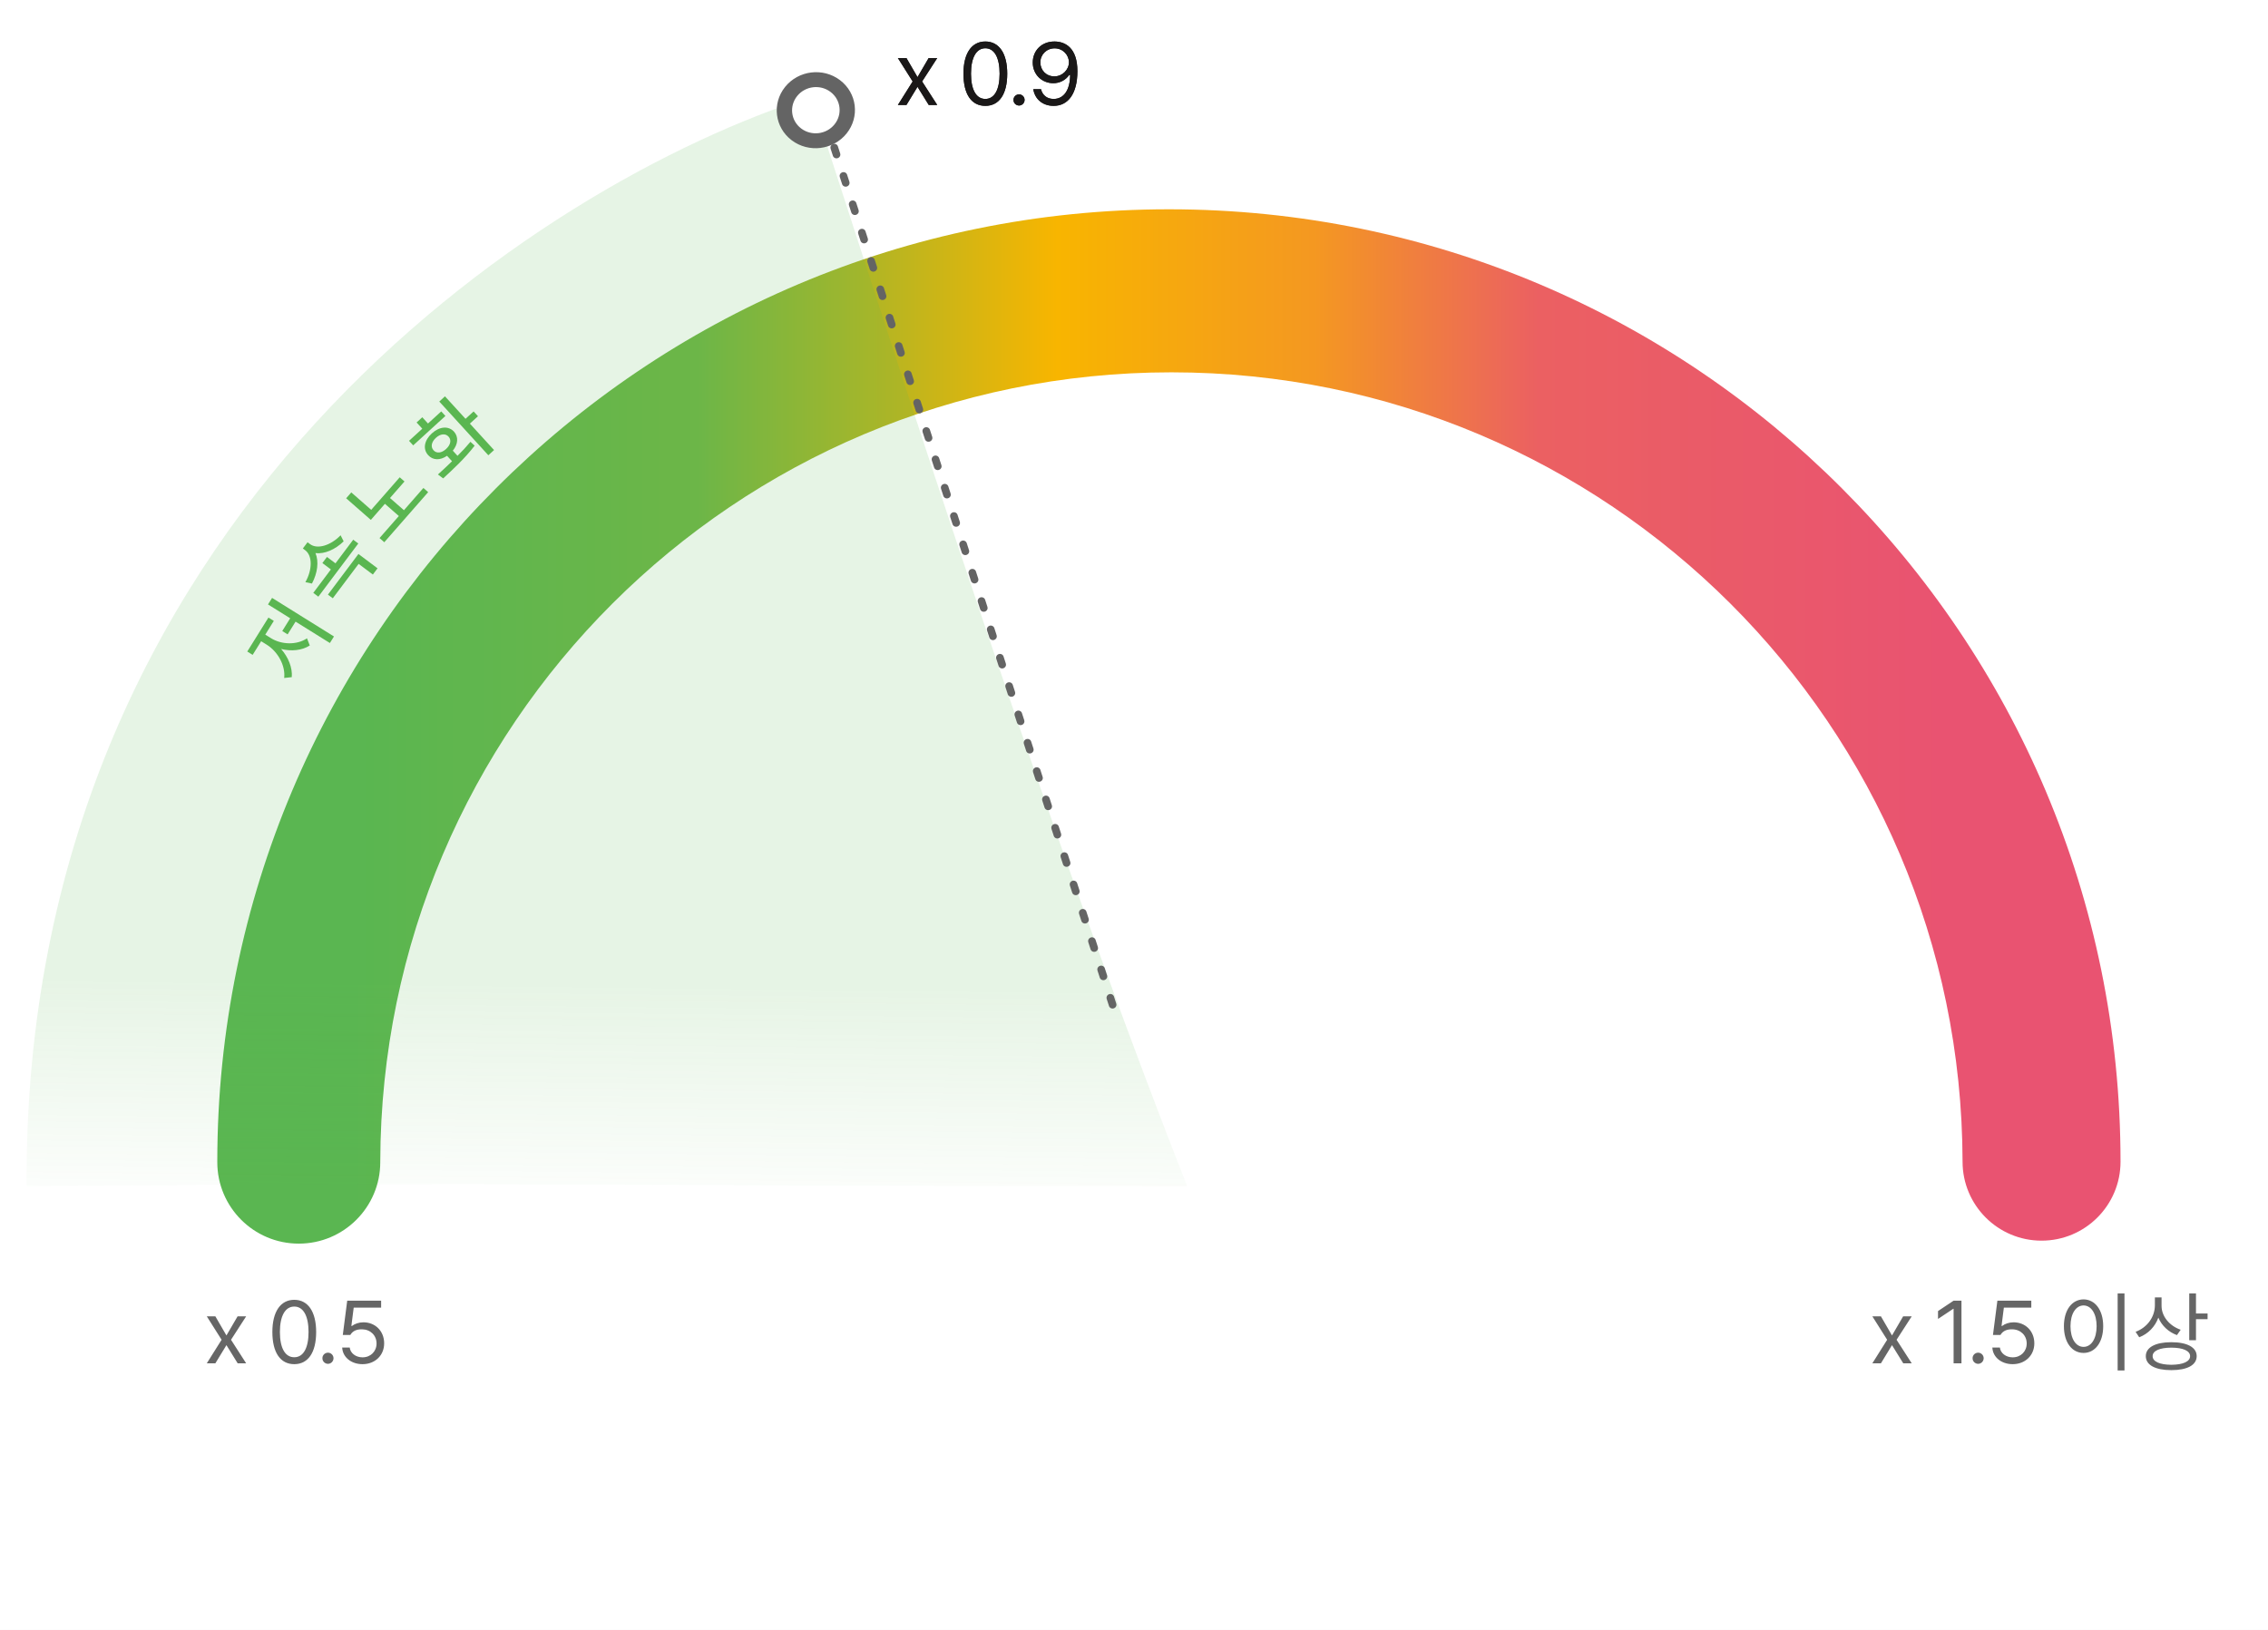
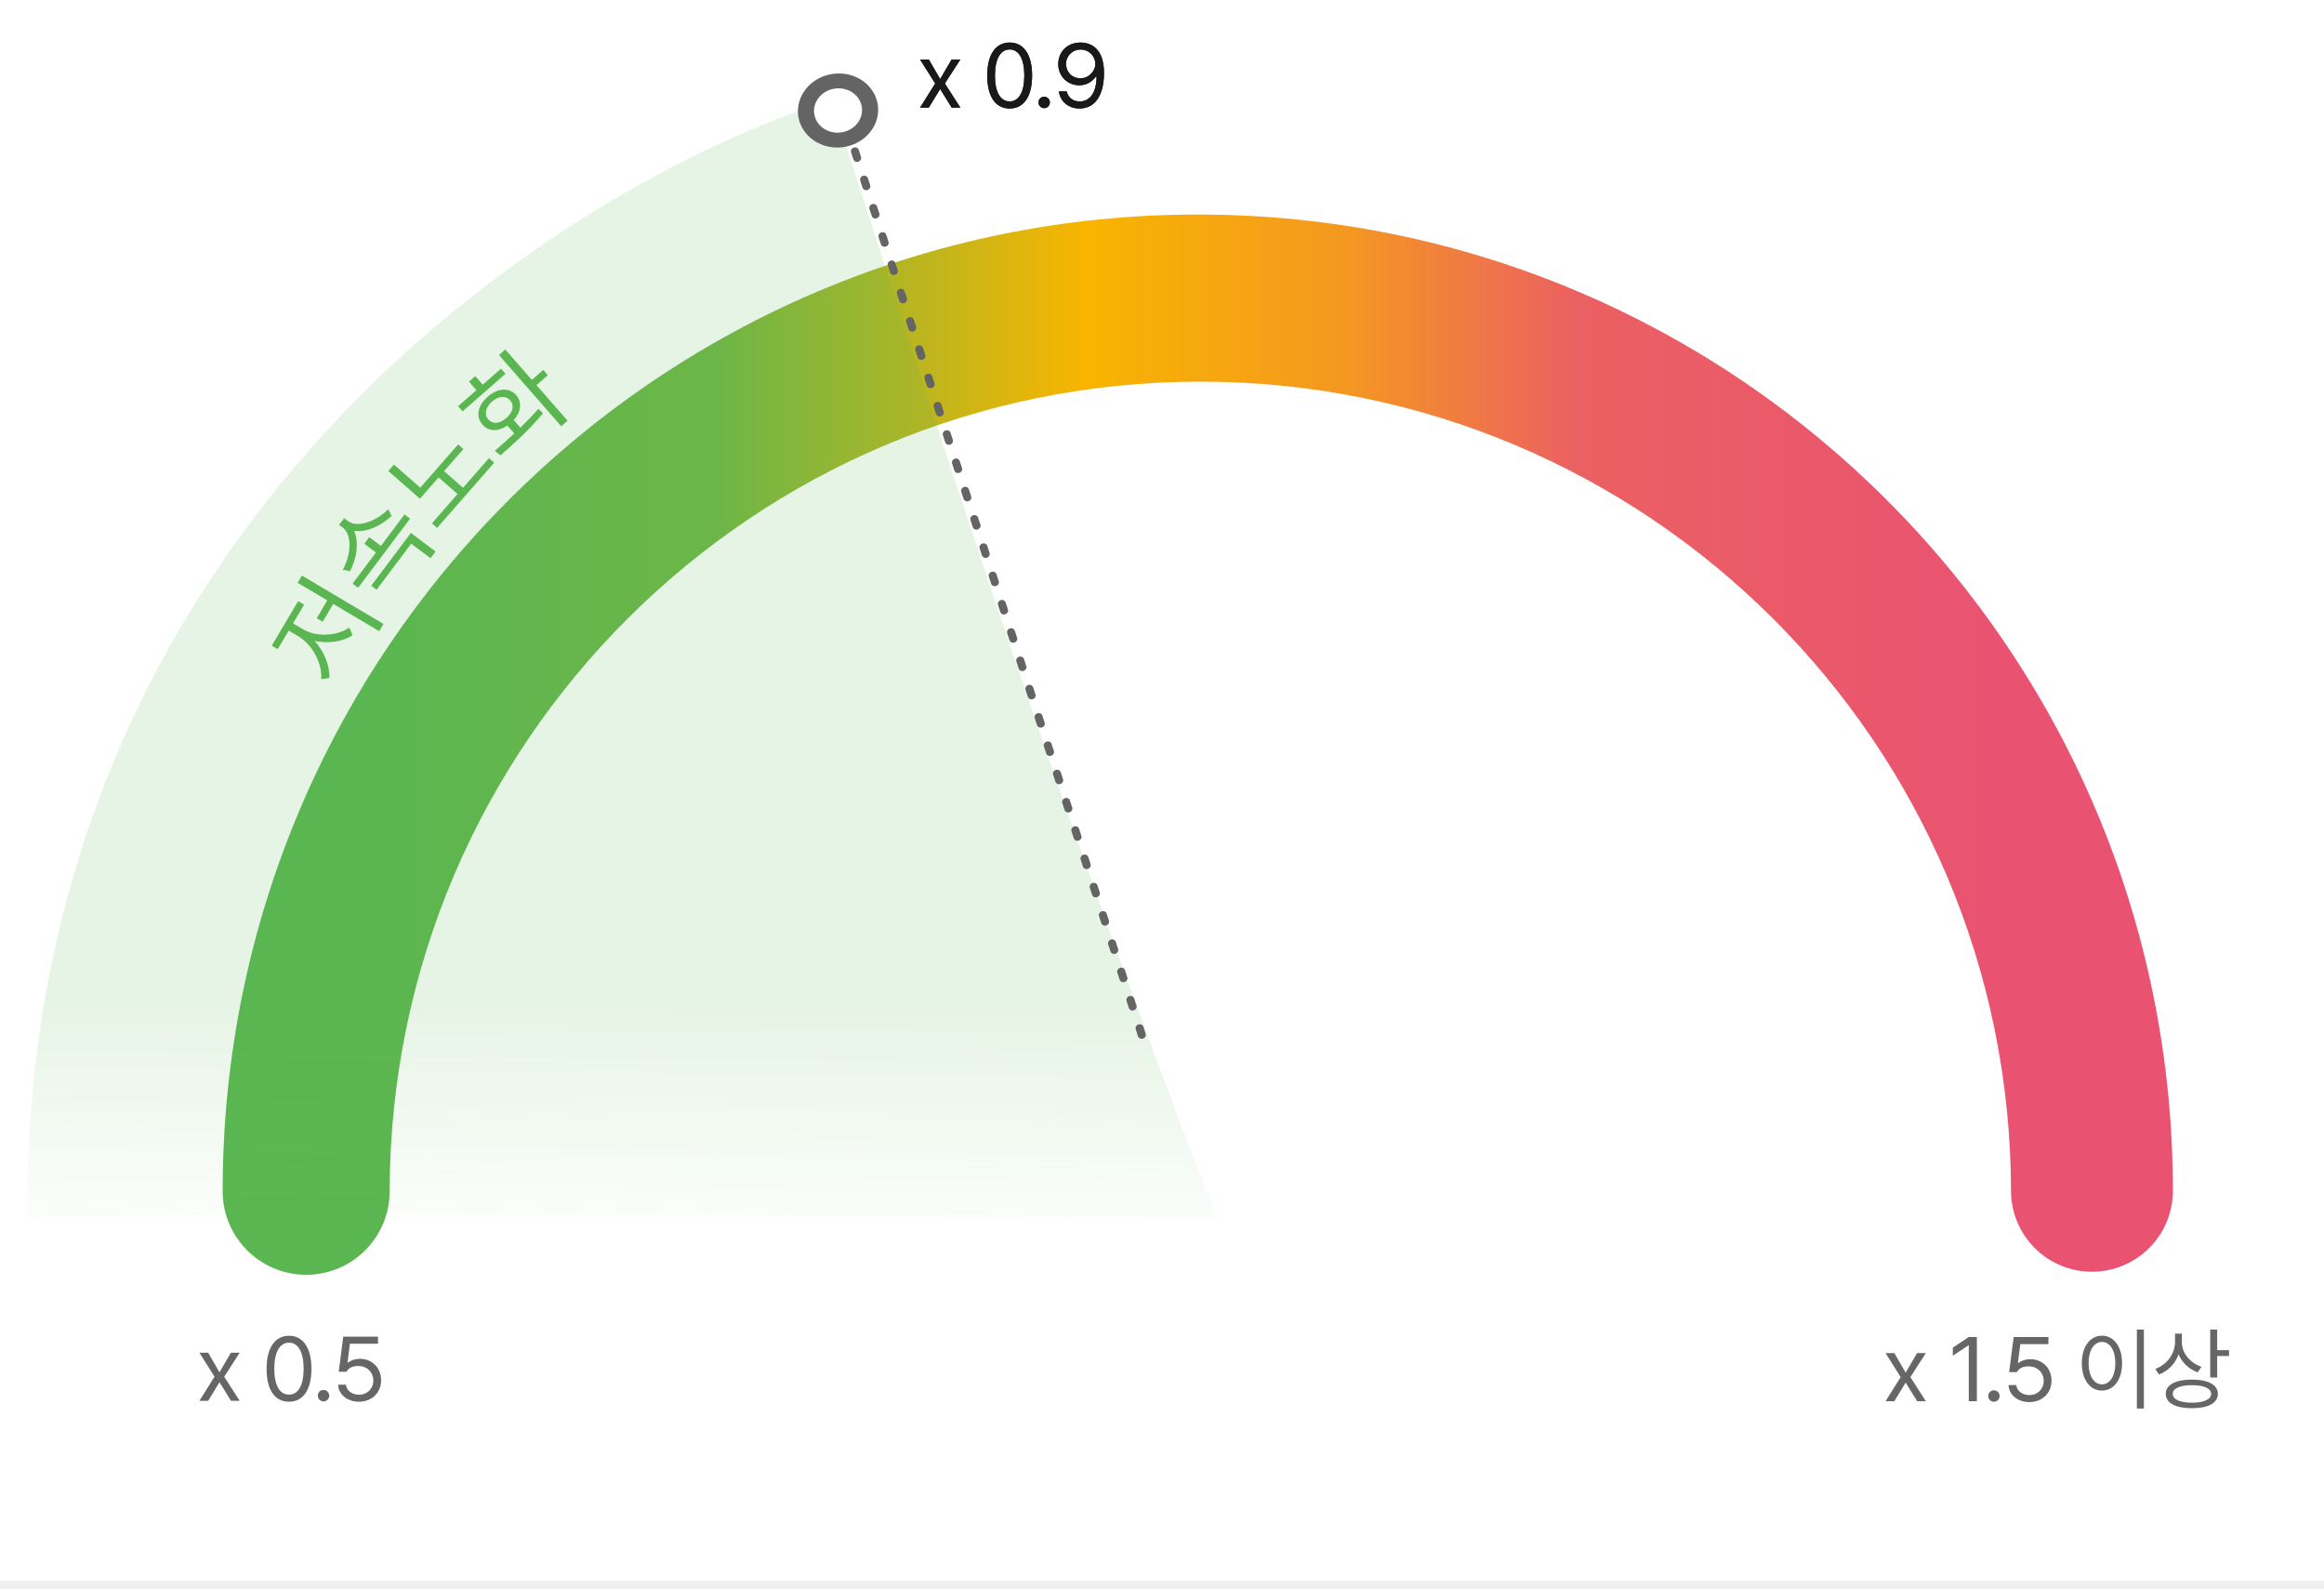
- <svg xmlns="http://www.w3.org/2000/svg" width="256" height="184" viewBox="0 0 256 184" fill="none">
-   <g clip-path="url(#clip0_10775_378467)">
-     <path d="M256 0H0V184H256V0Z" fill="white" />
-     <mask id="mask0_10775_378467" style="mask-type:alpha" maskUnits="userSpaceOnUse" x="24" y="23" width="216" height="118">
+ <svg xmlns="http://www.w3.org/2000/svg" width="256" height="175" viewBox="0 0 256 175" fill="none">
+   <g clip-path="url(#clip0_10814_380946)">
+     <path d="M256 0H0V174.08H256V0Z" fill="white" />
+     <mask id="mask0_10814_380946" style="mask-type:alpha" maskUnits="userSpaceOnUse" x="24" y="23" width="216" height="118">
      <path d="M131.941 23.627C72.618 23.627 24.527 71.764 24.527 131.144H24.53C24.53 131.162 24.527 131.18 24.527 131.198C24.527 136.277 28.645 140.395 33.724 140.395C38.804 140.395 42.922 136.277 42.922 131.198C42.922 131.18 42.919 131.162 42.918 131.144H42.922C43.025 81.911 82.966 42.032 132.223 42.032C181.48 42.032 221.42 81.911 221.524 131.144C221.524 136.068 225.516 140.059 230.439 140.059C235.363 140.059 239.354 136.068 239.354 131.144C239.354 71.764 191.264 23.627 131.941 23.627Z" fill="black" />
    </mask>
-     <g mask="url(#mask0_10775_378467)">
-       <rect x="21.427" y="15.332" width="221.147" height="132.147" fill="url(#paint0_linear_10775_378467)" stroke="#707070" stroke-width="0.853" />
+     <g mask="url(#mask0_10814_380946)">
+       <rect x="21.427" y="15.427" width="221.147" height="132.147" fill="url(#paint0_linear_10814_380946)" stroke="#707070" stroke-width="0.853" />
    </g>
-     <path d="M91.541 10.906C60.907 20.644 2.564 58.413 3.002 133.906C68.807 133.409 58.672 133.906 134 133.906C115.897 87.898 97.792 29.761 91.541 10.906Z" fill="url(#paint1_linear_10775_378467)" />
-     <line x1="0.427" y1="-0.427" x2="103.989" y2="-0.427" transform="matrix(0.304626 0.938224 -0.963538 0.313504 93.624 16.3878)" stroke="#646464" stroke-width="0.853" stroke-linecap="round" stroke-dasharray="0.85 2.56" />
-     <circle cx="3.5" cy="3.5" r="3.5" transform="matrix(0.796802 0.60424 -0.627036 0.77899 91.4941 7.59911)" fill="white" stroke="#646464" stroke-width="1.707" />
-     <path d="M50.225 44.743L52.544 47.281L53.458 46.447L53.952 46.988L53.038 47.823L55.765 50.807L55.122 51.395L49.583 45.331L50.225 44.743ZM49.431 53.564C49.908 53.128 50.463 52.621 51.023 52.072L50.46 51.456C49.69 51.986 48.867 51.981 48.335 51.386C47.704 50.709 47.879 49.718 48.745 48.926C49.605 48.141 50.614 48.05 51.246 48.728C51.777 49.323 51.703 50.153 51.11 50.876L51.641 51.458C52.161 50.946 52.662 50.407 53.101 49.876L53.575 50.312C52.478 51.749 51.063 53.054 50.021 54.006L49.431 53.564ZM49.805 46.444L50.275 46.958L46.64 50.278L46.17 49.764L47.666 48.397L47.023 47.693L47.666 47.106L48.309 47.81L49.805 46.444ZM49.203 49.427C48.695 49.891 48.585 50.45 48.938 50.836C49.29 51.222 49.845 51.15 50.352 50.686C50.86 50.222 50.982 49.676 50.63 49.29C50.277 48.905 49.71 48.963 49.203 49.427Z" fill="#5AB651" />
-     <path d="M45.119 53.882L45.657 54.353L44.02 56.222L45.593 57.599L47.791 55.088L48.329 55.559L43.377 61.214L42.839 60.743L45.019 58.254L43.447 56.877L41.858 58.691L39.072 56.251L39.652 55.589L41.9 57.557L45.119 53.882Z" fill="#5AB651" />
-     <path d="M39.871 60.927L40.443 61.356L35.934 67.359L35.362 66.93L37.349 64.284L36.389 63.563L36.907 62.874L37.867 63.595L39.871 60.927ZM34.992 61.424C35.828 62.051 37.331 61.576 38.445 60.429L38.791 61.113C37.842 62.034 36.641 62.571 35.607 62.436C36.016 63.403 35.835 64.705 35.212 65.877L34.47 65.721C35.256 64.339 35.286 62.757 34.464 62.127L34.185 61.918L34.714 61.215L34.992 61.424ZM40.46 62.539L42.615 64.158L42.086 64.861L40.481 63.656L37.563 67.54L37.014 67.127L40.46 62.539Z" fill="#5AB651" />
-     <path d="M30.711 67.498L37.697 71.852L37.237 72.591L33.362 70.177L32.465 71.616L31.859 71.238L32.755 69.798L30.25 68.237L30.711 67.498ZM30.596 72.05C31.779 72.787 33.508 72.838 34.651 72.06L34.966 72.872C34.075 73.435 32.875 73.55 31.73 73.264C32.551 74.208 33.024 75.382 32.934 76.444L32.077 76.537C32.236 75.156 31.379 73.585 30.131 72.796L29.478 72.389L28.518 73.93L27.911 73.552L30.301 69.716L30.908 70.094L29.943 71.642L30.596 72.05Z" fill="#5AB651" />
-     <path d="M24.309 148.603L25.559 150.761L26.818 148.603H27.785L26.076 151.249L27.785 153.906H26.828L25.559 151.855L24.309 153.906H23.342L25.012 151.249L23.342 148.603H24.309ZM33.215 154.003C31.643 154.003 30.744 152.685 30.744 150.371C30.744 148.076 31.663 146.738 33.215 146.738C34.768 146.738 35.686 148.076 35.686 150.371C35.686 152.685 34.778 154.003 33.215 154.003ZM33.215 153.222C34.231 153.222 34.827 152.197 34.827 150.371C34.827 148.544 34.231 147.499 33.215 147.499C32.2 147.499 31.594 148.544 31.594 150.371C31.594 152.197 32.19 153.222 33.215 153.222ZM37.019 153.964C36.677 153.964 36.384 153.681 36.394 153.33C36.384 152.988 36.677 152.705 37.019 152.705C37.361 152.705 37.644 152.988 37.644 153.33C37.644 153.681 37.361 153.964 37.019 153.964ZM40.921 154.003C39.641 154.003 38.675 153.212 38.626 152.128H39.475C39.544 152.763 40.159 153.232 40.921 153.232C41.839 153.232 42.503 152.558 42.503 151.669C42.503 150.751 41.809 150.078 40.862 150.068C40.266 150.058 39.807 150.244 39.544 150.703H38.694L39.192 146.835H43.02V147.617H39.925L39.661 149.687H39.729C40.042 149.443 40.52 149.277 41.018 149.277C42.366 149.277 43.362 150.273 43.362 151.65C43.362 153.017 42.327 154.003 40.921 154.003Z" fill="#666666" />
-     <path d="M102.314 6.551L103.564 8.709L104.824 6.551H105.791L104.082 9.197L105.791 11.853H104.834L103.564 9.802L102.314 11.853H101.347L103.017 9.197L101.347 6.551H102.314ZM111.221 11.951C109.648 11.951 108.75 10.633 108.75 8.318C108.75 6.023 109.668 4.685 111.221 4.685C112.773 4.685 113.691 6.023 113.691 8.318C113.691 10.633 112.783 11.951 111.221 11.951ZM111.221 11.17C112.236 11.17 112.832 10.144 112.832 8.318C112.832 6.492 112.236 5.447 111.221 5.447C110.205 5.447 109.6 6.492 109.6 8.318C109.6 10.144 110.195 11.17 111.221 11.17ZM115.025 11.912C114.683 11.912 114.39 11.629 114.4 11.277C114.39 10.935 114.683 10.652 115.025 10.652C115.366 10.652 115.65 10.935 115.65 11.277C115.65 11.629 115.366 11.912 115.025 11.912ZM119.043 4.685C120.264 4.695 121.612 5.427 121.612 8.035C121.612 10.545 120.586 11.951 118.926 11.951C117.686 11.951 116.807 11.189 116.631 10.066H117.5C117.657 10.701 118.135 11.17 118.926 11.17C120.079 11.17 120.782 10.174 120.791 8.455H120.694C120.284 9.041 119.639 9.392 118.887 9.392C117.618 9.392 116.573 8.426 116.573 7.058C116.573 5.74 117.539 4.676 119.043 4.685ZM119.043 5.457C118.116 5.457 117.422 6.179 117.432 7.049C117.432 7.927 118.086 8.621 119.014 8.621C119.932 8.621 120.655 7.859 120.655 7.029C120.655 6.218 119.981 5.457 119.043 5.457Z" fill="#222222" />
-     <path d="M102.314 6.551L103.564 8.709L104.824 6.551H105.791L104.082 9.197L105.791 11.853H104.834L103.564 9.802L102.314 11.853H101.347L103.017 9.197L101.347 6.551H102.314ZM111.221 11.951C109.648 11.951 108.75 10.633 108.75 8.318C108.75 6.023 109.668 4.685 111.221 4.685C112.773 4.685 113.691 6.023 113.691 8.318C113.691 10.633 112.783 11.951 111.221 11.951ZM111.221 11.17C112.236 11.17 112.832 10.144 112.832 8.318C112.832 6.492 112.236 5.447 111.221 5.447C110.205 5.447 109.6 6.492 109.6 8.318C109.6 10.144 110.195 11.17 111.221 11.17ZM115.025 11.912C114.683 11.912 114.39 11.629 114.4 11.277C114.39 10.935 114.683 10.652 115.025 10.652C115.366 10.652 115.65 10.935 115.65 11.277C115.65 11.629 115.366 11.912 115.025 11.912ZM119.043 4.685C120.264 4.695 121.612 5.427 121.612 8.035C121.612 10.545 120.586 11.951 118.926 11.951C117.686 11.951 116.807 11.189 116.631 10.066H117.5C117.657 10.701 118.135 11.17 118.926 11.17C120.079 11.17 120.782 10.174 120.791 8.455H120.694C120.284 9.041 119.639 9.392 118.887 9.392C117.618 9.392 116.573 8.426 116.573 7.058C116.573 5.74 117.539 4.676 119.043 4.685ZM119.043 5.457C118.116 5.457 117.422 6.179 117.432 7.049C117.432 7.927 118.086 8.621 119.014 8.621C119.932 8.621 120.655 7.859 120.655 7.029C120.655 6.218 119.981 5.457 119.043 5.457Z" fill="#1A1818" />
-     <path d="M212.309 148.603L213.559 150.761L214.818 148.603H215.785L214.076 151.249L215.785 153.906H214.828L213.559 151.855L212.309 153.906H211.342L213.012 151.249L211.342 148.603H212.309ZM221.401 146.835V153.906H220.512V147.753H220.473L218.754 148.896V148.007L220.512 146.835H221.401ZM223.281 153.964C222.939 153.964 222.646 153.681 222.656 153.33C222.646 152.988 222.939 152.705 223.281 152.705C223.623 152.705 223.906 152.988 223.906 153.33C223.906 153.681 223.623 153.964 223.281 153.964ZM227.182 154.003C225.903 154.003 224.936 153.212 224.887 152.128H225.737C225.805 152.763 226.421 153.232 227.182 153.232C228.1 153.232 228.764 152.558 228.764 151.669C228.764 150.751 228.071 150.078 227.124 150.068C226.528 150.058 226.069 150.244 225.805 150.703H224.956L225.454 146.835H229.282V147.617H226.186L225.923 149.687H225.991C226.304 149.443 226.782 149.277 227.28 149.277C228.628 149.277 229.624 150.273 229.624 151.65C229.624 153.017 228.589 154.003 227.182 154.003ZM239.8 146.015V154.716H239.029V146.015H239.8ZM235.181 146.689C236.47 146.699 237.398 147.871 237.398 149.716C237.398 151.562 236.47 152.734 235.181 152.734C233.882 152.734 232.964 151.562 232.964 149.716C232.964 147.871 233.882 146.699 235.181 146.689ZM235.181 147.373C234.312 147.382 233.706 148.3 233.706 149.716C233.706 151.132 234.312 152.05 235.181 152.05C236.05 152.05 236.655 151.132 236.655 149.716C236.655 148.3 236.05 147.382 235.181 147.373ZM243.985 147.421C243.985 148.603 244.883 149.687 246.143 150.117L245.723 150.722C244.761 150.371 244.004 149.653 243.623 148.749C243.252 149.77 242.481 150.576 241.465 150.966L241.055 150.351C242.354 149.863 243.223 148.701 243.233 147.363V146.464H243.985V147.421ZM247.871 146.015V148.281H249.18V148.925H247.871V151.298H247.11V146.015H247.871ZM245.088 151.523C246.875 151.523 247.95 152.099 247.95 153.095C247.95 154.111 246.875 154.677 245.088 154.677C243.301 154.677 242.207 154.111 242.207 153.095C242.207 152.099 243.301 151.523 245.088 151.523ZM245.088 152.138C243.78 152.138 242.969 152.499 242.979 153.095C242.969 153.71 243.78 154.062 245.088 154.072C246.407 154.062 247.207 153.71 247.207 153.095C247.207 152.499 246.407 152.138 245.088 152.138Z" fill="#666666" />
+     <path d="M91.541 11C60.907 20.738 2.564 58.507 3.002 134C68.807 133.503 58.672 134 134 134C115.897 87.993 97.792 29.855 91.541 11Z" fill="url(#paint1_linear_10814_380946)" />
+     <line x1="0.427" y1="-0.427" x2="107.238" y2="-0.427" transform="matrix(0.296623 0.913576 -0.986311 0.320389 93.6235 16.3879)" stroke="#646464" stroke-width="0.853" stroke-linecap="round" stroke-dasharray="0.85 2.56" />
+     <ellipse cx="3.399" cy="3.399" rx="3.399" ry="3.399" transform="matrix(0.812517 0.582938 -0.648004 0.761637 91.7559 7.59918)" fill="white" stroke="#646464" stroke-width="1.707" />
+     <path d="M55.661 38.493L58.586 41.836L59.838 40.741L60.348 41.323L59.095 42.418L62.521 46.334L61.824 46.944L54.965 39.103L55.661 38.493ZM54.51 49.653C55.149 49.094 55.894 48.442 56.647 47.736L55.883 46.863C54.882 47.56 53.82 47.547 53.15 46.764C52.369 45.889 52.617 44.66 53.728 43.688C54.822 42.731 56.082 42.641 56.863 43.515C57.533 44.299 57.395 45.361 56.588 46.262L57.321 47.1C58.022 46.424 58.709 45.723 59.303 45.023L59.81 45.514C58.354 47.302 56.517 48.94 55.141 50.144L54.51 49.653ZM55.188 40.605L55.682 41.169L50.955 45.305L50.461 44.74L52.481 42.973L51.655 42.03L52.352 41.42L53.177 42.364L55.188 40.605ZM54.199 44.226C53.476 44.859 53.315 45.654 53.793 46.2C54.272 46.747 55.066 46.675 55.781 46.034C56.503 45.418 56.68 44.641 56.201 44.094C55.723 43.547 54.914 43.601 54.199 44.226Z" fill="#5AB651" />
+     <path d="M50.464 48.947L51.045 49.457L48.915 51.89L51.004 53.719L53.861 50.458L54.434 50.959L48.15 58.136L47.577 57.634L50.402 54.407L48.313 52.578L46.259 54.923L42.777 51.873L43.394 51.168L46.295 53.708L50.464 48.947Z" fill="#5AB651" />
+     <path d="M44.56 56.659L45.169 57.117L39.447 64.734L38.838 64.277L41.414 60.847L40.131 59.883L40.673 59.162L41.956 60.126L44.56 56.659ZM38.3 57.365C39.405 58.195 41.459 57.393 42.77 56.077L43.135 56.82C41.965 57.919 40.355 58.667 39 58.462C39.575 59.715 39.297 61.471 38.56 62.91L37.759 62.748C38.658 61.122 38.849 58.935 37.744 58.105L37.35 57.809L37.906 57.069L38.3 57.365ZM45.26 58.694L47.977 60.735L47.421 61.475L45.294 59.878L41.486 64.947L40.896 64.503L45.26 58.694Z" fill="#5AB651" />
+     <path d="M33.259 63.39L42.24 68.716L41.768 69.512L36.708 66.511L35.543 68.477L34.887 68.088L36.053 66.123L32.787 64.186L33.259 63.39ZM33.356 69.292C34.848 70.177 37.104 70.071 38.476 69.113L38.83 69.963C37.725 70.69 36.13 70.91 34.641 70.572C35.721 71.771 36.348 73.334 36.28 74.677L35.378 74.796C35.514 73.12 34.471 71.043 32.884 70.088L31.805 69.449L30.592 71.495L29.937 71.107L32.842 66.208L33.497 66.596L32.278 68.653L33.356 69.292Z" fill="#5AB651" />
+     <path d="M22.929 148.976L24.179 151.135L25.439 148.976H26.405L24.696 151.623L26.405 154.279H25.448L24.179 152.228L22.929 154.279H21.962L23.632 151.623L21.962 148.976H22.929ZM31.835 154.377C30.263 154.377 29.365 153.058 29.365 150.744C29.365 148.449 30.283 147.111 31.835 147.111C33.388 147.111 34.306 148.449 34.306 150.744C34.306 153.058 33.398 154.377 31.835 154.377ZM31.835 153.596C32.851 153.596 33.447 152.57 33.447 150.744C33.447 148.918 32.851 147.873 31.835 147.873C30.82 147.873 30.214 148.918 30.214 150.744C30.214 152.57 30.81 153.596 31.835 153.596ZM35.639 154.338C35.297 154.338 35.005 154.055 35.014 153.703C35.005 153.361 35.297 153.078 35.639 153.078C35.981 153.078 36.264 153.361 36.264 153.703C36.264 154.055 35.981 154.338 35.639 154.338ZM39.541 154.377C38.261 154.377 37.295 153.586 37.246 152.502H38.096C38.164 153.137 38.779 153.605 39.541 153.605C40.459 153.605 41.123 152.932 41.123 152.043C41.123 151.125 40.429 150.451 39.482 150.441C38.886 150.432 38.428 150.617 38.164 151.076H37.314L37.812 147.209H41.64V147.99H38.545L38.281 150.06H38.349C38.662 149.816 39.14 149.65 39.639 149.65C40.986 149.65 41.982 150.646 41.982 152.023C41.982 153.391 40.947 154.377 39.541 154.377Z" fill="#666666" />
+     <path d="M102.314 6.551L103.564 8.709L104.823 6.551H105.79L104.081 9.197L105.79 11.853H104.833L103.564 9.803L102.314 11.853H101.347L103.017 9.197L101.347 6.551H102.314ZM111.22 11.951C109.648 11.951 108.75 10.633 108.75 8.318C108.75 6.023 109.667 4.685 111.22 4.685C112.773 4.685 113.691 6.023 113.691 8.318C113.691 10.633 112.783 11.951 111.22 11.951ZM111.22 11.17C112.236 11.17 112.832 10.144 112.832 8.318C112.832 6.492 112.236 5.447 111.22 5.447C110.205 5.447 109.599 6.492 109.599 8.318C109.599 10.144 110.195 11.17 111.22 11.17ZM115.024 11.912C114.682 11.912 114.389 11.629 114.399 11.277C114.389 10.935 114.682 10.652 115.024 10.652C115.366 10.652 115.649 10.935 115.649 11.277C115.649 11.629 115.366 11.912 115.024 11.912ZM119.043 4.685C120.264 4.695 121.611 5.428 121.611 8.035C121.611 10.545 120.586 11.951 118.926 11.951C117.685 11.951 116.807 11.189 116.631 10.066H117.5C117.656 10.701 118.135 11.17 118.926 11.17C120.078 11.17 120.781 10.174 120.791 8.455H120.693C120.283 9.041 119.639 9.392 118.887 9.392C117.617 9.392 116.572 8.426 116.572 7.058C116.572 5.74 117.539 4.676 119.043 4.685ZM119.043 5.457C118.115 5.457 117.422 6.179 117.432 7.049C117.432 7.928 118.086 8.621 119.014 8.621C119.932 8.621 120.654 7.859 120.654 7.029C120.654 6.219 119.98 5.457 119.043 5.457Z" fill="#222222" />
+     <path d="M102.314 6.551L103.564 8.709L104.823 6.551H105.79L104.081 9.197L105.79 11.853H104.833L103.564 9.803L102.314 11.853H101.347L103.017 9.197L101.347 6.551H102.314ZM111.22 11.951C109.648 11.951 108.75 10.633 108.75 8.318C108.75 6.023 109.667 4.685 111.22 4.685C112.773 4.685 113.691 6.023 113.691 8.318C113.691 10.633 112.783 11.951 111.22 11.951ZM111.22 11.17C112.236 11.17 112.832 10.144 112.832 8.318C112.832 6.492 112.236 5.447 111.22 5.447C110.205 5.447 109.599 6.492 109.599 8.318C109.599 10.144 110.195 11.17 111.22 11.17ZM115.024 11.912C114.682 11.912 114.389 11.629 114.399 11.277C114.389 10.935 114.682 10.652 115.024 10.652C115.366 10.652 115.649 10.935 115.649 11.277C115.649 11.629 115.366 11.912 115.024 11.912ZM119.043 4.685C120.264 4.695 121.611 5.428 121.611 8.035C121.611 10.545 120.586 11.951 118.926 11.951C117.685 11.951 116.807 11.189 116.631 10.066H117.5C117.656 10.701 118.135 11.17 118.926 11.17C120.078 11.17 120.781 10.174 120.791 8.455H120.693C120.283 9.041 119.639 9.392 118.887 9.392C117.617 9.392 116.572 8.426 116.572 7.058C116.572 5.74 117.539 4.676 119.043 4.685ZM119.043 5.457C118.115 5.457 117.422 6.179 117.432 7.049C117.432 7.928 118.086 8.621 119.014 8.621C119.932 8.621 120.654 7.859 120.654 7.029C120.654 6.219 119.98 5.457 119.043 5.457Z" fill="#1A1818" />
+     <path d="M208.668 149.017L209.918 151.175L211.178 149.017H212.145L210.436 151.664L212.145 154.32H211.188L209.918 152.269L208.668 154.32H207.702L209.372 151.664L207.702 149.017H208.668ZM217.761 147.249V154.32H216.872V148.167H216.833L215.114 149.31V148.421L216.872 147.249H217.761ZM219.641 154.378C219.299 154.378 219.006 154.095 219.016 153.744C219.006 153.402 219.299 153.119 219.641 153.119C219.983 153.119 220.266 153.402 220.266 153.744C220.266 154.095 219.983 154.378 219.641 154.378ZM223.542 154.417C222.263 154.417 221.296 153.626 221.247 152.542H222.097C222.165 153.177 222.781 153.646 223.542 153.646C224.46 153.646 225.124 152.972 225.124 152.083C225.124 151.165 224.431 150.492 223.484 150.482C222.888 150.472 222.429 150.658 222.165 151.117H221.316L221.814 147.249H225.642V148.031H222.546L222.283 150.101H222.351C222.663 149.857 223.142 149.691 223.64 149.691C224.988 149.691 225.984 150.687 225.984 152.064C225.984 153.431 224.949 154.417 223.542 154.417ZM236.16 146.429V155.13H235.388V146.429H236.16ZM231.541 147.103C232.83 147.113 233.758 148.285 233.758 150.13C233.758 151.976 232.83 153.148 231.541 153.148C230.242 153.148 229.324 151.976 229.324 150.13C229.324 148.285 230.242 147.113 231.541 147.103ZM231.541 147.787C230.672 147.796 230.066 148.714 230.066 150.13C230.066 151.546 230.672 152.464 231.541 152.464C232.41 152.464 233.015 151.546 233.015 150.13C233.015 148.714 232.41 147.796 231.541 147.787ZM240.345 147.835C240.345 149.017 241.243 150.101 242.503 150.531L242.083 151.136C241.121 150.785 240.364 150.067 239.983 149.164C239.612 150.184 238.841 150.99 237.825 151.38L237.415 150.765C238.714 150.277 239.583 149.115 239.593 147.777V146.878H240.345V147.835ZM244.231 146.429V148.695H245.54V149.339H244.231V151.712H243.47V146.429H244.231ZM241.448 151.937C243.235 151.937 244.309 152.513 244.309 153.509C244.309 154.525 243.235 155.091 241.448 155.091C239.661 155.091 238.567 154.525 238.567 153.509C238.567 152.513 239.661 151.937 241.448 151.937ZM241.448 152.552C240.14 152.552 239.329 152.914 239.339 153.509C239.329 154.124 240.14 154.476 241.448 154.486C242.767 154.476 243.567 154.124 243.567 153.509C243.567 152.914 242.767 152.552 241.448 152.552Z" fill="#666666" />
  </g>
  <defs>
-     <linearGradient id="paint0_linear_10775_378467" x1="39.515" y1="98.091" x2="219.639" y2="98.091" gradientUnits="userSpaceOnUse">
+     <linearGradient id="paint0_linear_10814_380946" x1="39.515" y1="98.185" x2="219.639" y2="98.185" gradientUnits="userSpaceOnUse">
      <stop stop-color="#5AB651" />
      <stop offset="0.218" stop-color="#70B646" />
      <stop offset="0.443" stop-color="#F8B500" />
      <stop offset="0.604" stop-color="#F49821" />
      <stop offset="0.745" stop-color="#EB6062" />
      <stop offset="1" stop-color="#E95371" />
    </linearGradient>
-     <linearGradient id="paint1_linear_10775_378467" x1="70.437" y1="111.174" x2="70.126" y2="138.49" gradientUnits="userSpaceOnUse">
+     <linearGradient id="paint1_linear_10814_380946" x1="70.437" y1="111.268" x2="70.126" y2="138.584" gradientUnits="userSpaceOnUse">
      <stop stop-color="#5AB651" stop-opacity="0.149" />
      <stop offset="1" stop-color="#5AB651" stop-opacity="0" />
    </linearGradient>
-     <clipPath id="clip0_10775_378467">
-       <rect width="256" height="184" fill="white" />
+     <clipPath id="clip0_10814_380946">
+       <rect width="256" height="174.08" fill="white" />
    </clipPath>
  </defs>
</svg>
